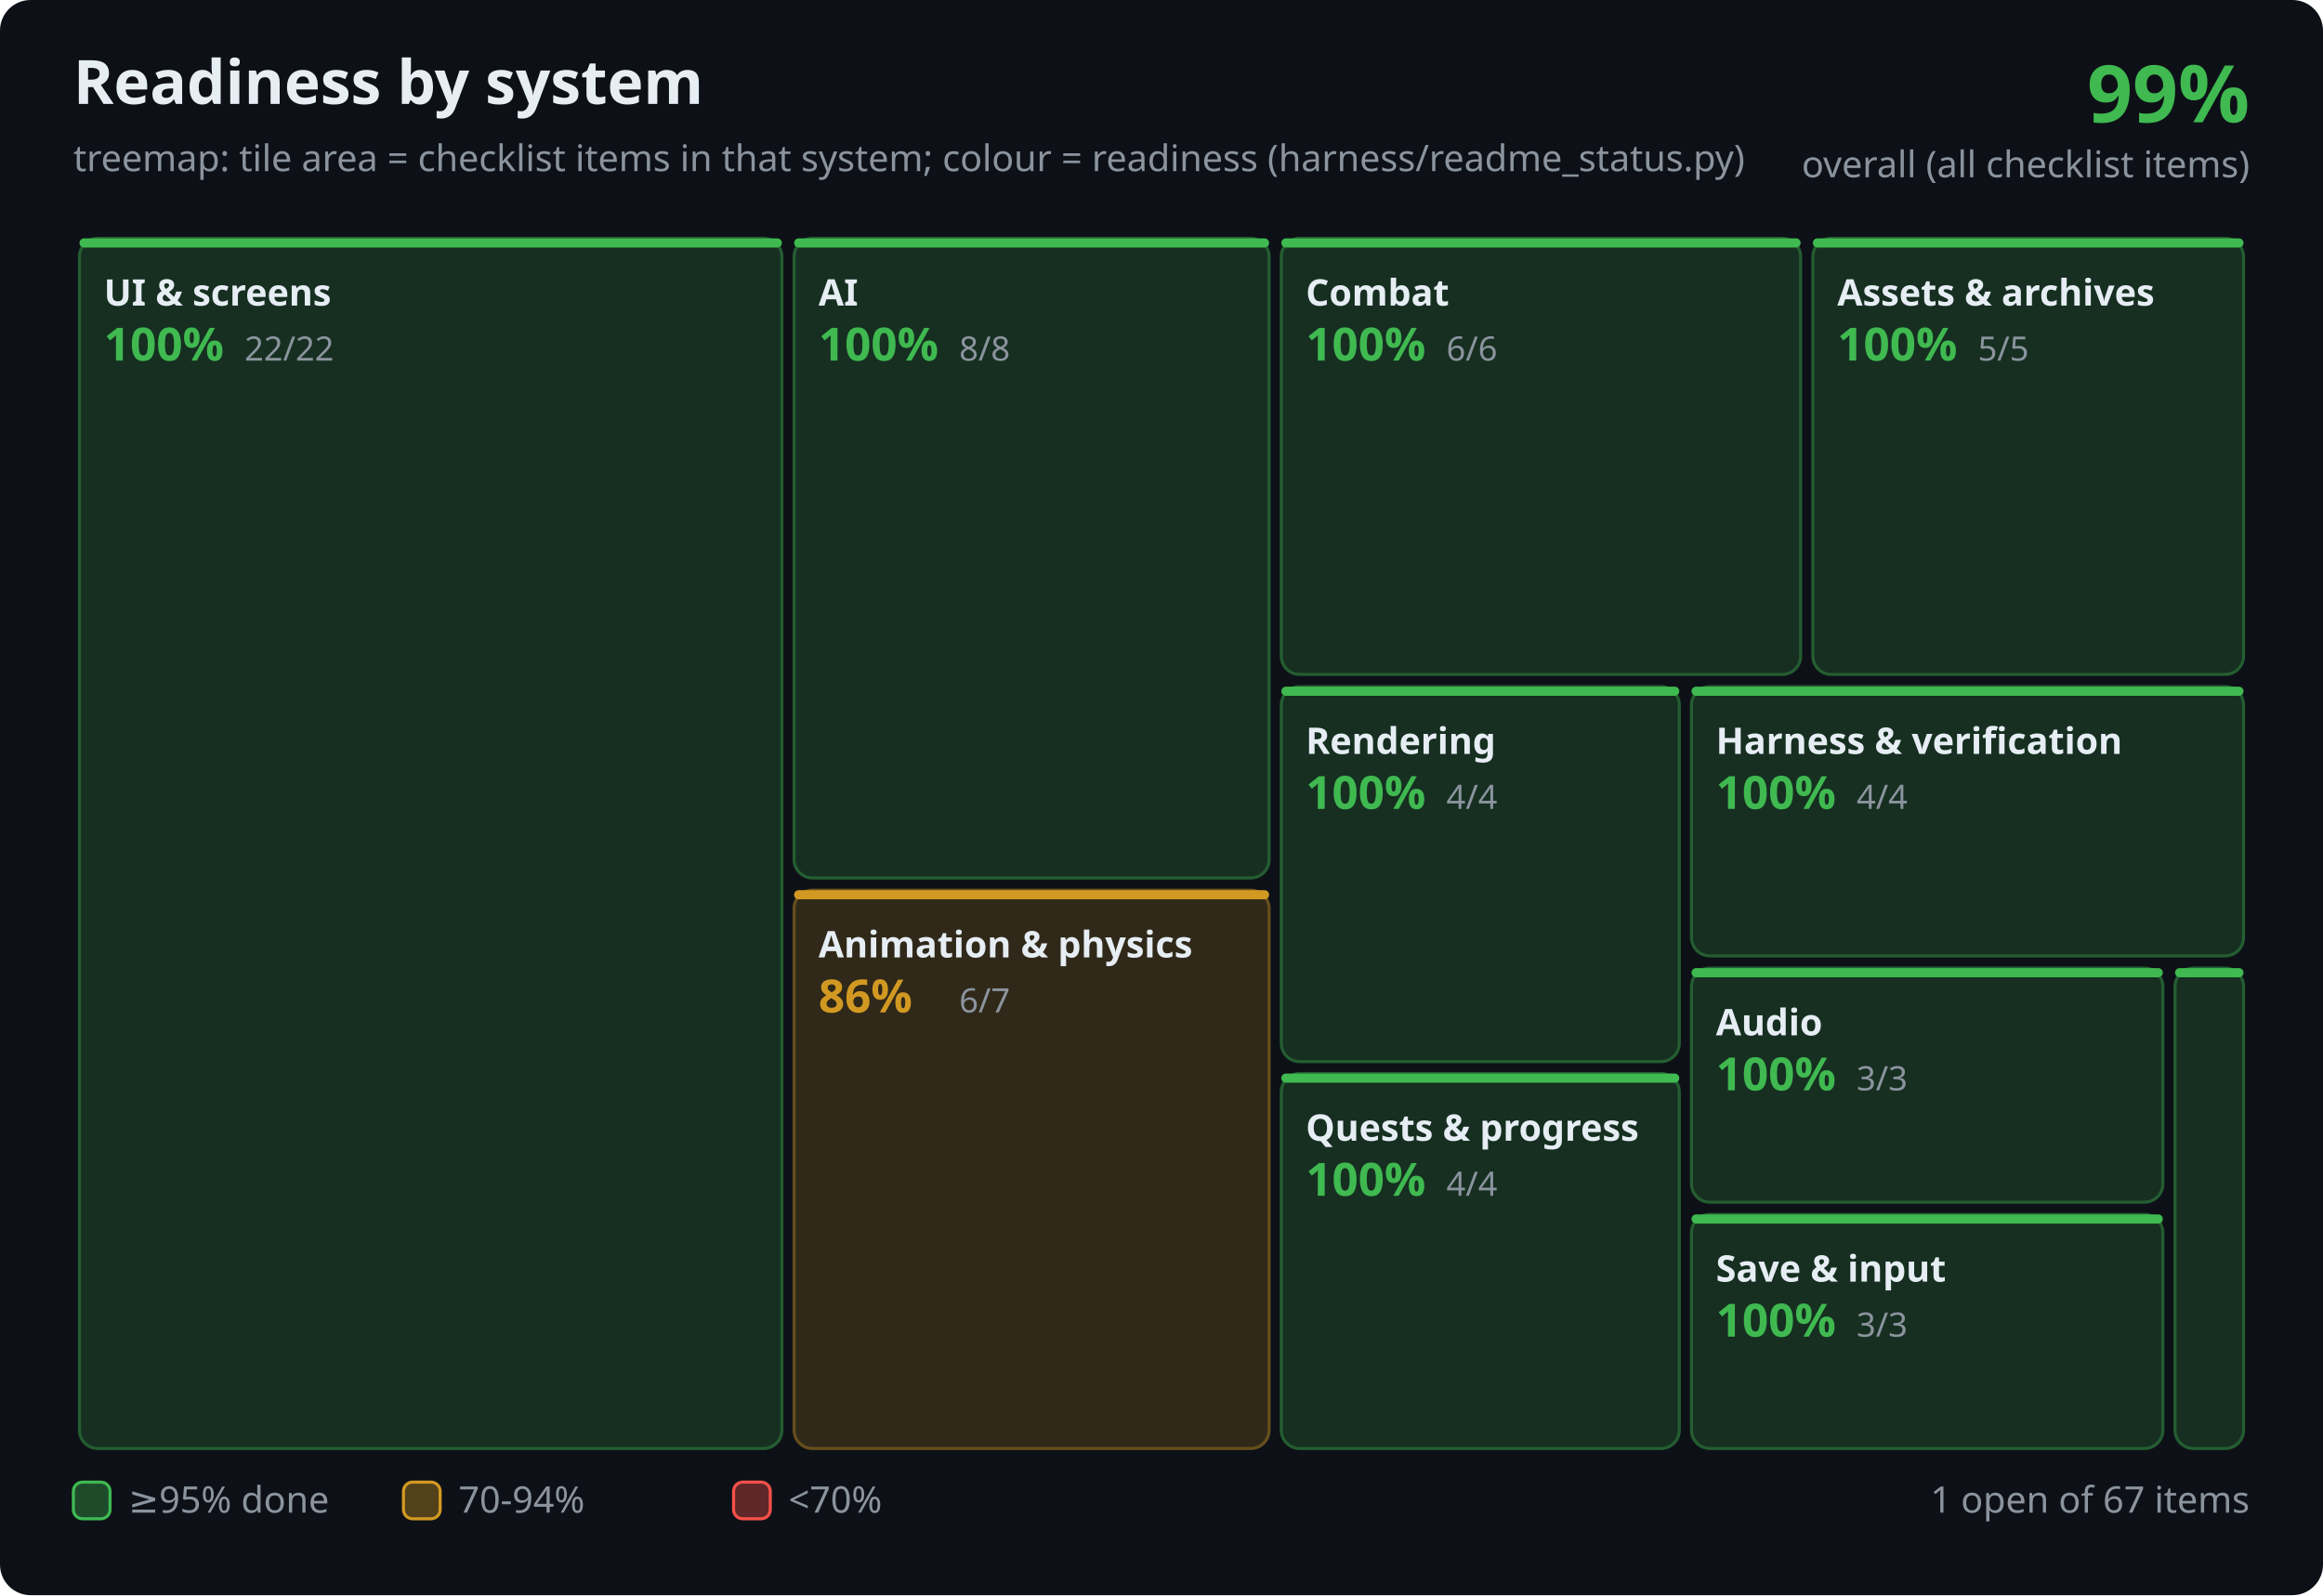
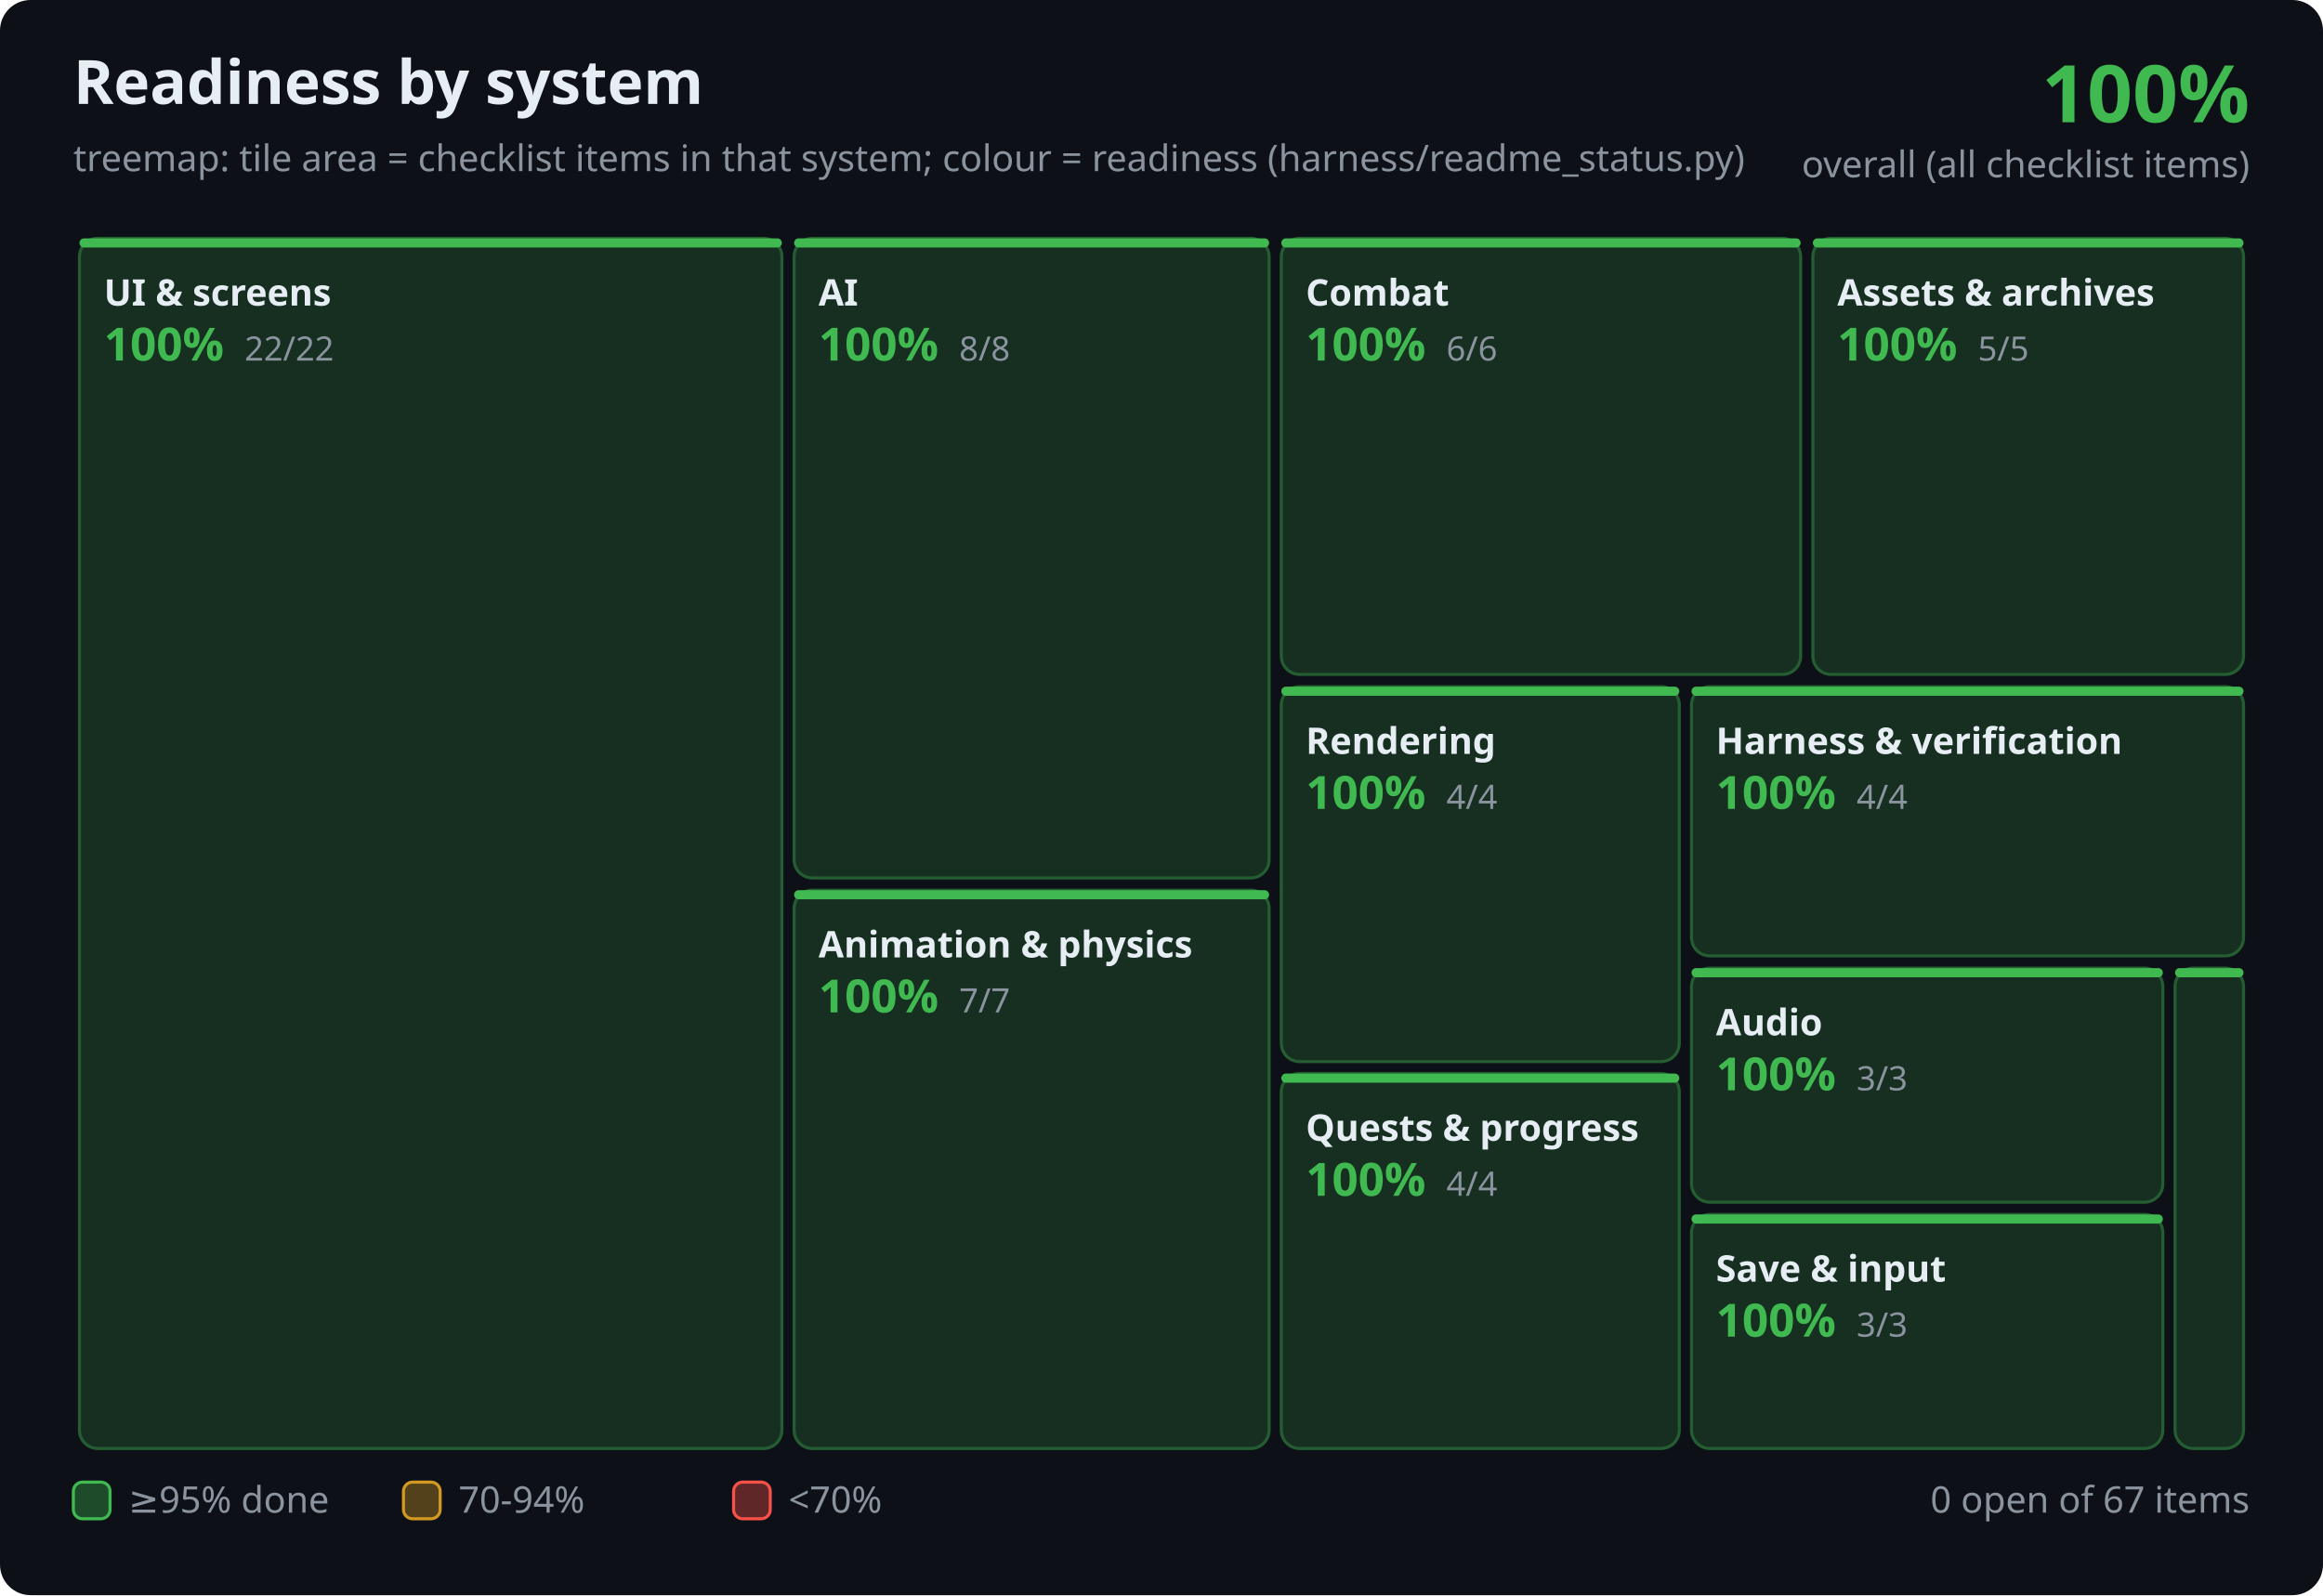
<svg xmlns="http://www.w3.org/2000/svg" width="760" height="522" viewBox="0 0 760 522" font-family="Segoe UI,Ubuntu,sans-serif">
  <rect width="760" height="522" rx="10" fill="#0d1117" />
  <text x="24" y="34" fill="#e6edf3" font-size="20" font-weight="600">Readiness by system</text>
  <text x="24" y="56" fill="#8b949e" font-size="12">treemap: tile area = checklist items in that system; colour = readiness (harness/readme_status.py)</text>
-   <text x="736" y="40" fill="#3fb950" font-size="26" font-weight="700" text-anchor="end">99%</text>
+   <text x="736" y="40" fill="#3fb950" font-size="26" font-weight="700" text-anchor="end">100%</text>
  <text x="736" y="58" fill="#8b949e" font-size="12" text-anchor="end">overall (all checklist items)</text>
  <g>
    <rect x="593.1" y="78.0" width="140.9" height="142.7" rx="6" fill="#162f21" stroke="#245d31" />
    <rect x="593.1" y="78.0" width="140.9" height="3" rx="1.5" fill="#3fb950" />
    <text x="601.1" y="100.0" fill="#e6edf3" font-size="12" font-weight="600">Assets &amp; archives</text>
    <text x="601.1" y="118.0" fill="#3fb950" font-size="15" font-weight="700">100%</text>
    <text x="647.1" y="118.0" fill="#8b949e" font-size="11">5/5</text>
  </g>
  <g>
    <rect x="419.2" y="224.7" width="130.2" height="122.7" rx="6" fill="#162f21" stroke="#245d31" />
    <rect x="419.2" y="224.7" width="130.2" height="3" rx="1.5" fill="#3fb950" />
    <text x="427.2" y="246.7" fill="#e6edf3" font-size="12" font-weight="600">Rendering</text>
    <text x="427.2" y="264.7" fill="#3fb950" font-size="15" font-weight="700">100%</text>
    <text x="473.2" y="264.7" fill="#8b949e" font-size="11">4/4</text>
  </g>
  <g>
-     <rect x="259.8" y="291.3" width="155.4" height="182.7" rx="6" fill="#302919" stroke="#664e1c" />
-     <rect x="259.8" y="291.3" width="155.4" height="3" rx="1.5" fill="#d29922" />
+     <rect x="259.8" y="291.3" width="155.4" height="182.7" rx="6" fill="#162f21" stroke="#245d31" />
+     <rect x="259.8" y="291.3" width="155.4" height="3" rx="1.5" fill="#3fb950" />
    <text x="267.8" y="313.3" fill="#e6edf3" font-size="12" font-weight="600">Animation &amp; physics</text>
-     <text x="267.8" y="331.3" fill="#d29922" font-size="15" font-weight="700">86%</text>
-     <text x="313.8" y="331.3" fill="#8b949e" font-size="11">6/7</text>
+     <text x="267.8" y="331.3" fill="#3fb950" font-size="15" font-weight="700">100%</text>
+     <text x="313.8" y="331.3" fill="#8b949e" font-size="11">7/7</text>
  </g>
  <g>
    <rect x="419.2" y="78.0" width="169.9" height="142.7" rx="6" fill="#162f21" stroke="#245d31" />
    <rect x="419.2" y="78.0" width="169.9" height="3" rx="1.5" fill="#3fb950" />
    <text x="427.2" y="100.0" fill="#e6edf3" font-size="12" font-weight="600">Combat</text>
    <text x="427.2" y="118.0" fill="#3fb950" font-size="15" font-weight="700">100%</text>
    <text x="473.2" y="118.0" fill="#8b949e" font-size="11">6/6</text>
  </g>
  <g>
    <rect x="259.8" y="78.0" width="155.4" height="209.3" rx="6" fill="#162f21" stroke="#245d31" />
    <rect x="259.8" y="78.0" width="155.4" height="3" rx="1.5" fill="#3fb950" />
    <text x="267.8" y="100.0" fill="#e6edf3" font-size="12" font-weight="600">AI</text>
    <text x="267.8" y="118.0" fill="#3fb950" font-size="15" font-weight="700">100%</text>
    <text x="313.8" y="118.0" fill="#8b949e" font-size="11">8/8</text>
  </g>
  <g>
    <rect x="26.0" y="78.0" width="229.8" height="396.0" rx="6" fill="#162f21" stroke="#245d31" />
    <rect x="26.0" y="78.0" width="229.8" height="3" rx="1.5" fill="#3fb950" />
    <text x="34.0" y="100.0" fill="#e6edf3" font-size="12" font-weight="600">UI &amp; screens</text>
    <text x="34.0" y="118.0" fill="#3fb950" font-size="15" font-weight="700">100%</text>
    <text x="80.0" y="118.0" fill="#8b949e" font-size="11">22/22</text>
  </g>
  <g>
    <rect x="419.2" y="351.3" width="130.2" height="122.7" rx="6" fill="#162f21" stroke="#245d31" />
    <rect x="419.2" y="351.3" width="130.2" height="3" rx="1.5" fill="#3fb950" />
    <text x="427.2" y="373.3" fill="#e6edf3" font-size="12" font-weight="600">Quests &amp; progress</text>
    <text x="427.2" y="391.3" fill="#3fb950" font-size="15" font-weight="700">100%</text>
    <text x="473.2" y="391.3" fill="#8b949e" font-size="11">4/4</text>
  </g>
  <g>
    <rect x="553.4" y="316.8" width="154.2" height="76.6" rx="6" fill="#162f21" stroke="#245d31" />
    <rect x="553.4" y="316.8" width="154.2" height="3" rx="1.5" fill="#3fb950" />
    <text x="561.4" y="338.8" fill="#e6edf3" font-size="12" font-weight="600">Audio</text>
    <text x="561.4" y="356.8" fill="#3fb950" font-size="15" font-weight="700">100%</text>
    <text x="607.4" y="356.8" fill="#8b949e" font-size="11">3/3</text>
  </g>
  <g>
    <rect x="553.4" y="397.4" width="154.2" height="76.6" rx="6" fill="#162f21" stroke="#245d31" />
    <rect x="553.4" y="397.4" width="154.2" height="3" rx="1.5" fill="#3fb950" />
    <text x="561.4" y="419.4" fill="#e6edf3" font-size="12" font-weight="600">Save &amp; input</text>
    <text x="561.4" y="437.4" fill="#3fb950" font-size="15" font-weight="700">100%</text>
    <text x="607.4" y="437.4" fill="#8b949e" font-size="11">3/3</text>
  </g>
  <g>
    <rect x="711.6" y="316.8" width="22.4" height="157.2" rx="6" fill="#162f21" stroke="#245d31" />
    <rect x="711.6" y="316.8" width="22.4" height="3" rx="1.5" fill="#3fb950" />
  </g>
  <g>
    <rect x="553.4" y="224.7" width="180.6" height="88.1" rx="6" fill="#162f21" stroke="#245d31" />
    <rect x="553.4" y="224.7" width="180.6" height="3" rx="1.5" fill="#3fb950" />
    <text x="561.4" y="246.7" fill="#e6edf3" font-size="12" font-weight="600">Harness &amp; verification</text>
    <text x="561.4" y="264.7" fill="#3fb950" font-size="15" font-weight="700">100%</text>
    <text x="607.4" y="264.7" fill="#8b949e" font-size="11">4/4</text>
  </g>
  <rect x="24" y="485" width="12" height="12" rx="3" fill="#1e4c2b" stroke="#3fb950" />
  <text x="42" y="495" fill="#8b949e" font-size="12">≥95% done</text>
  <rect x="132" y="485" width="12" height="12" rx="3" fill="#52411b" stroke="#d29922" />
  <text x="150" y="495" fill="#8b949e" font-size="12">70-94%</text>
  <rect x="240" y="485" width="12" height="12" rx="3" fill="#5f2728" stroke="#f85149" />
  <text x="258" y="495" fill="#8b949e" font-size="12">&lt;70%</text>
-   <text x="736" y="495" fill="#8b949e" font-size="12" text-anchor="end">1 open of 67 items</text>
+   <text x="736" y="495" fill="#8b949e" font-size="12" text-anchor="end">0 open of 67 items</text>
</svg>
